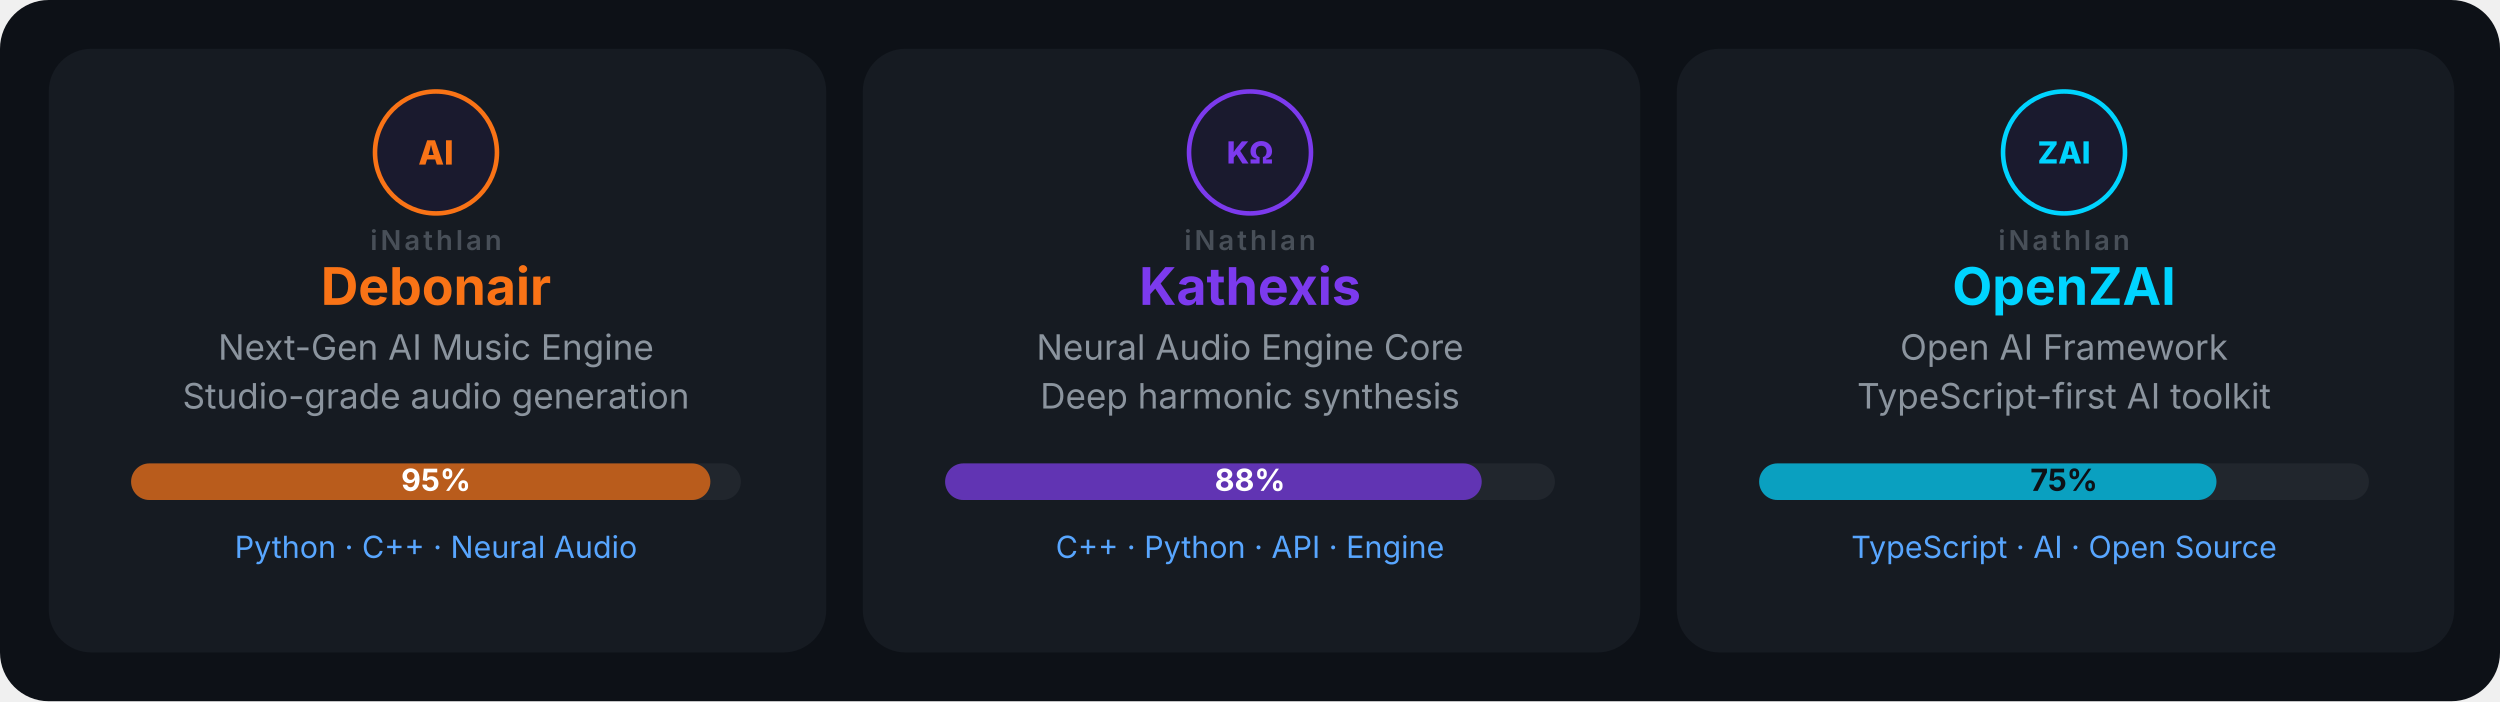
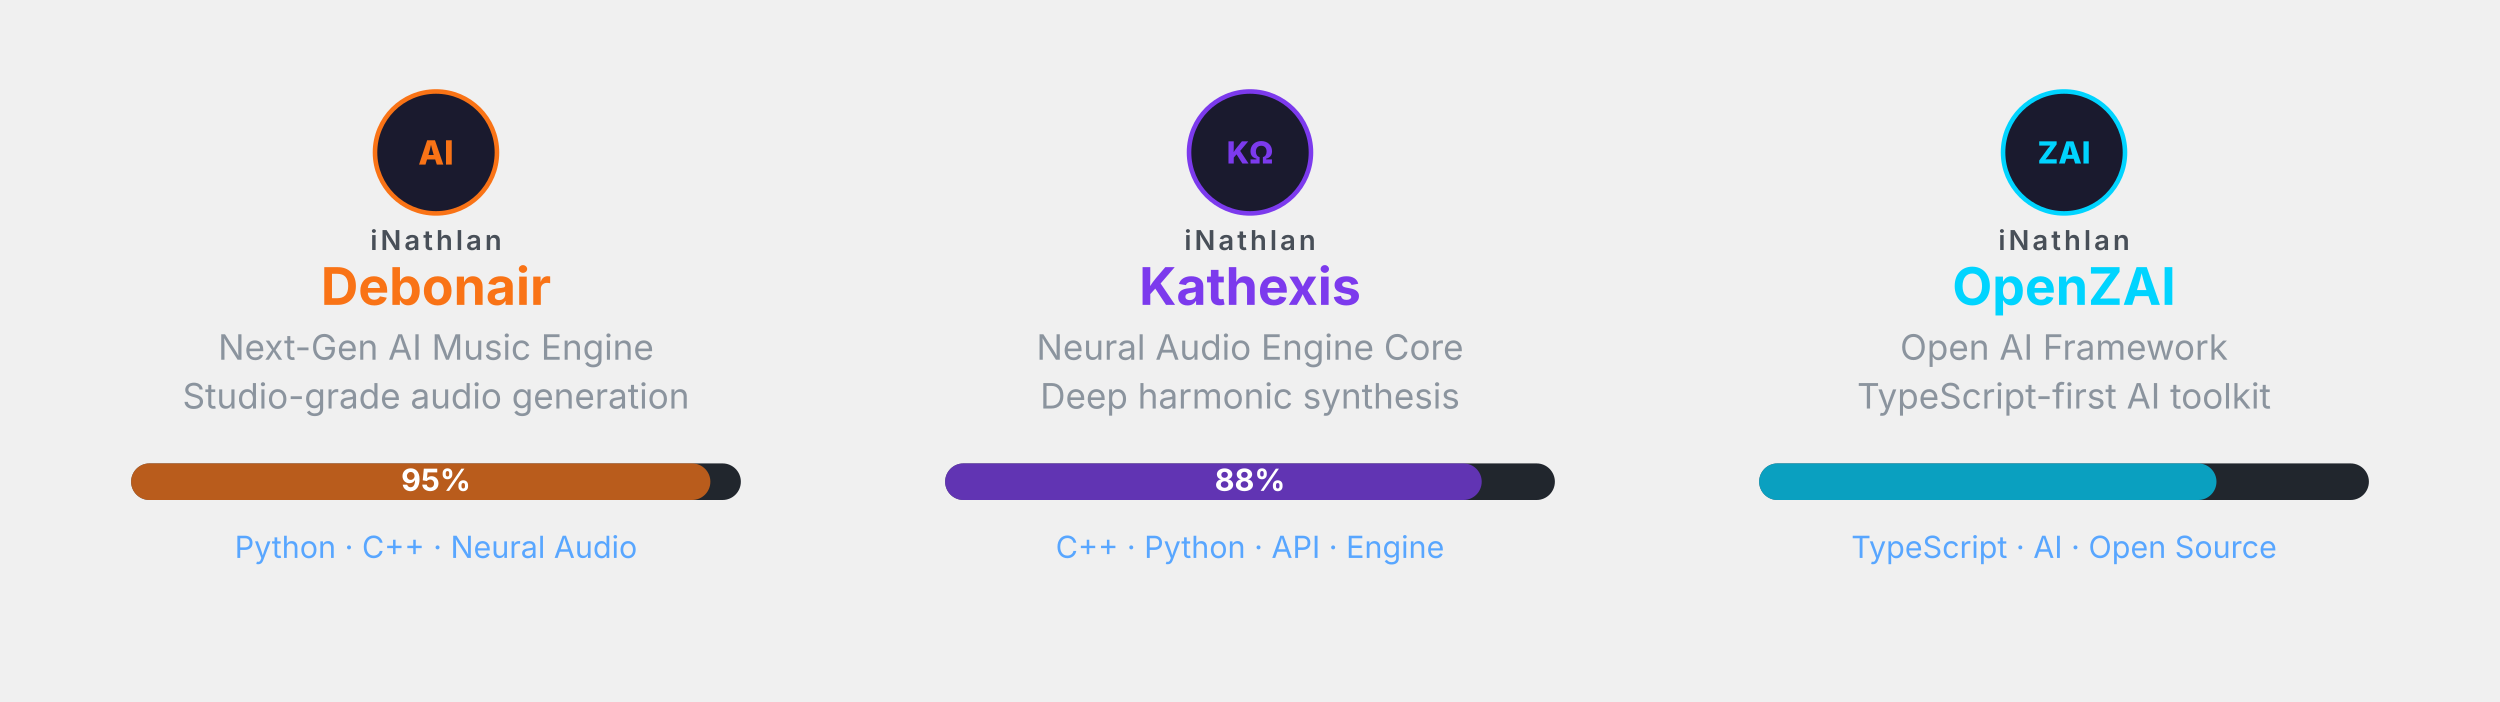
<svg xmlns="http://www.w3.org/2000/svg" width="820" height="230" viewBox="0 0 820 230">
  <style>
    text { font-family: 'Inter','Segoe UI',system-ui,sans-serif; }
    .pname { font-size: 17px; font-weight: 700; }
    .pdesc { font-size: 11.5px; fill: #8b949e; }
    .ptag { font-size: 10px; fill: #58a6ff; }
    .pct { font-size: 10px; font-weight: 700; }
    .porg { font-size: 9px; fill: #484f58; font-weight: 600; letter-spacing: 1px; }
  </style>
-   <rect width="820" height="230" rx="16" fill="#0d1117" />
-   <rect x="16" y="16" width="255" height="198" rx="14" fill="#161b22" />
+   <rect width="820" height="230" rx="16" fill="transparent" />
+   <rect x="16" y="16" width="255" height="198" rx="14" fill="transparent" />
  <circle cx="143" cy="50" r="20" fill="#1a1a2e" stroke="#f97316" stroke-width="1.5" />
  <text x="143" y="50" text-anchor="middle" dominant-baseline="central" font-size="11" font-weight="800" fill="#f97316">AI</text>
  <text x="143" y="82" text-anchor="middle" class="porg">iNathlan</text>
  <text x="143" y="100" text-anchor="middle" class="pname" fill="#f97316">Debonair</text>
  <text x="143" y="118" text-anchor="middle" class="pdesc">Next-Gen AI Music Engine</text>
  <text x="143" y="134" text-anchor="middle" class="pdesc">Studio-grade audio generation</text>
  <rect x="43" y="152" width="200" height="12" rx="6" fill="#21262d" />
  <rect x="43" y="152" width="190" height="12" rx="6" fill="#f97316" opacity="0.7" />
  <text x="143" y="161" text-anchor="middle" class="pct" fill="#fff">95%</text>
  <text x="143" y="183" text-anchor="middle" class="ptag">Python · C++ · Neural Audio</text>
-   <rect x="283" y="16" width="255" height="198" rx="14" fill="#161b22" />
+   <rect x="283" y="16" width="255" height="198" rx="14" fill="transparent" />
  <circle cx="410" cy="50" r="20" fill="#1a1a2e" stroke="#7c3aed" stroke-width="1.5" />
  <text x="410" y="50" text-anchor="middle" dominant-baseline="central" font-size="10" font-weight="800" fill="#7c3aed">KΩ</text>
  <text x="410" y="82" text-anchor="middle" class="porg">iNathlan</text>
  <text x="410" y="100" text-anchor="middle" class="pname" fill="#7c3aed">Kathexis</text>
  <text x="410" y="118" text-anchor="middle" class="pdesc">Neural Audio Engine Core</text>
  <text x="410" y="134" text-anchor="middle" class="pdesc">Deep harmonic synthesis</text>
  <rect x="310" y="152" width="200" height="12" rx="6" fill="#21262d" />
  <rect x="310" y="152" width="176" height="12" rx="6" fill="#7c3aed" opacity="0.7" />
  <text x="410" y="161" text-anchor="middle" class="pct" fill="#fff">88%</text>
  <text x="410" y="183" text-anchor="middle" class="ptag">C++ · Python · API · Engine</text>
-   <rect x="550" y="16" width="255" height="198" rx="14" fill="#161b22" />
+   <rect x="550" y="16" width="255" height="198" rx="14" fill="transparent" />
  <circle cx="677" cy="50" r="20" fill="#1a1a2e" stroke="#00d4ff" stroke-width="1.5" />
  <text x="677" y="50" text-anchor="middle" dominant-baseline="central" font-size="10" font-weight="800" fill="#00d4ff">ZAI</text>
  <text x="677" y="82" text-anchor="middle" class="porg">iNathlan</text>
  <text x="677" y="100" text-anchor="middle" class="pname" fill="#00d4ff">OpenZAI</text>
  <text x="677" y="118" text-anchor="middle" class="pdesc">Open AI Framework</text>
  <text x="677" y="134" text-anchor="middle" class="pdesc">TypeScript-first AI toolkit</text>
  <rect x="577" y="152" width="200" height="12" rx="6" fill="#21262d" />
  <rect x="577" y="152" width="150" height="12" rx="6" fill="#00d4ff" opacity="0.7" />
-   <text x="677" y="161" text-anchor="middle" class="pct" fill="#0d1117">75%</text>
+   <text x="677" y="161" text-anchor="middle" class="pct" fill="transparent">75%</text>
  <text x="677" y="183" text-anchor="middle" class="ptag">TypeScript · AI · Open Source</text>
</svg>
